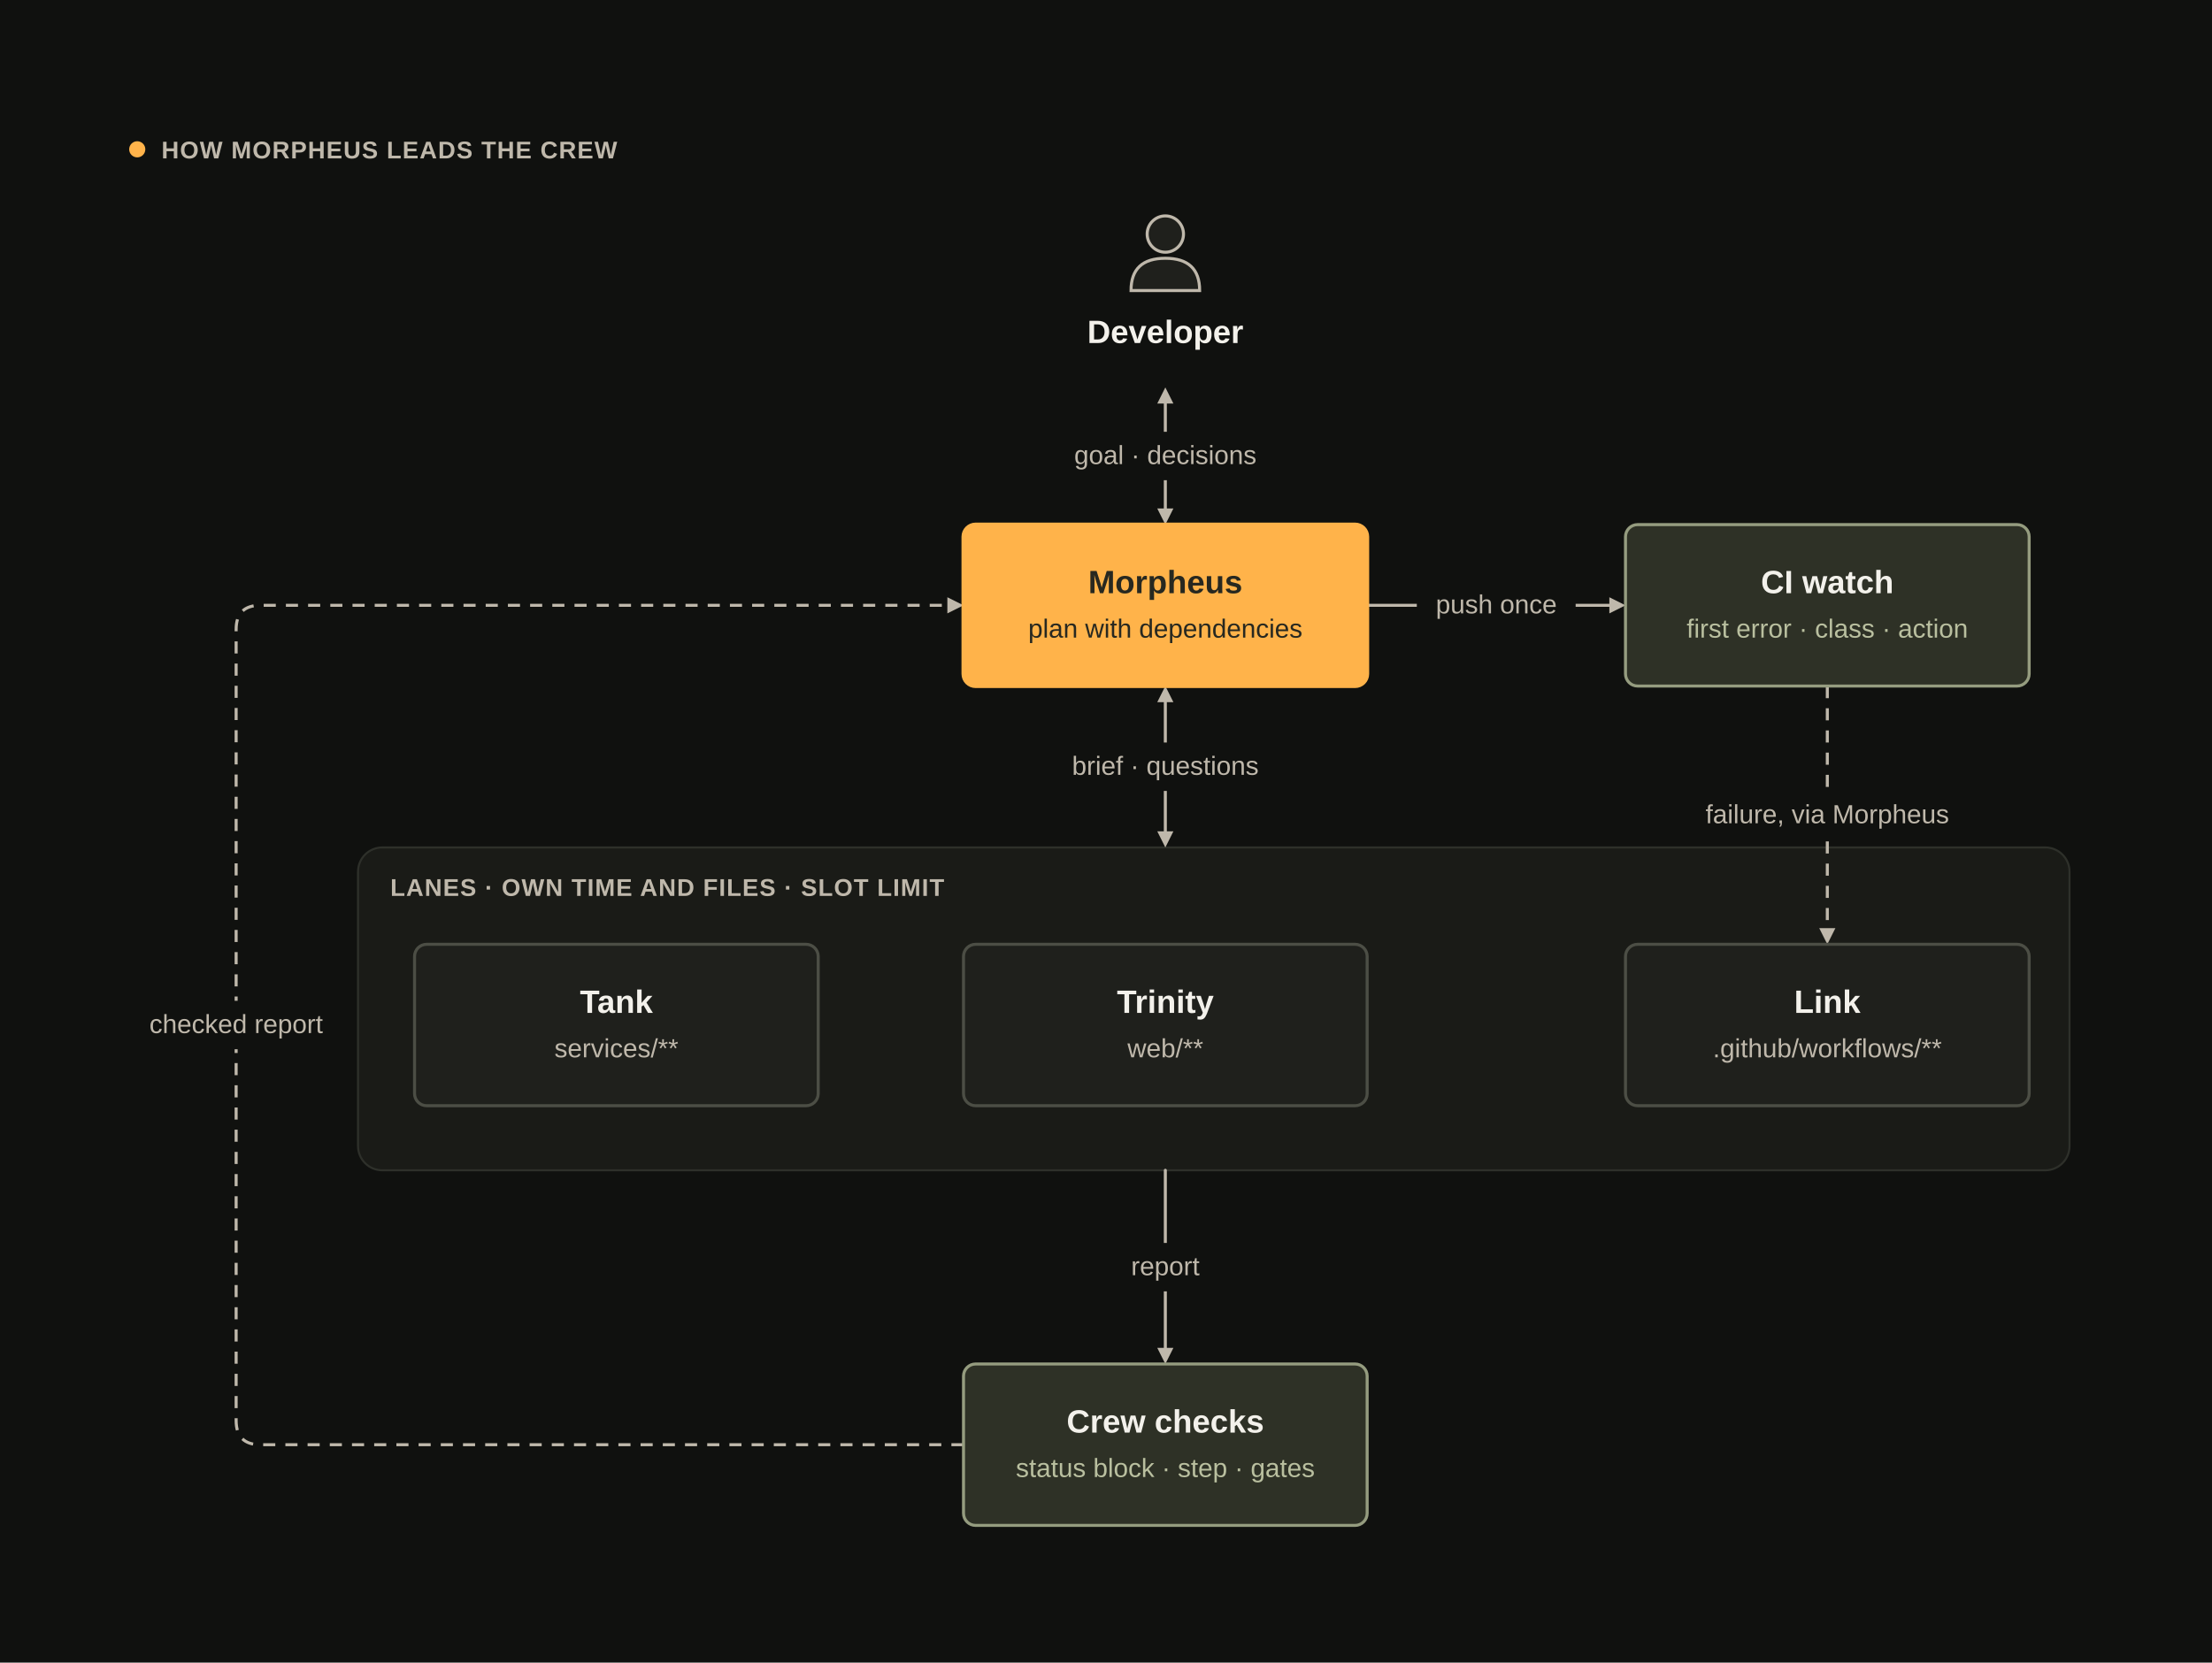
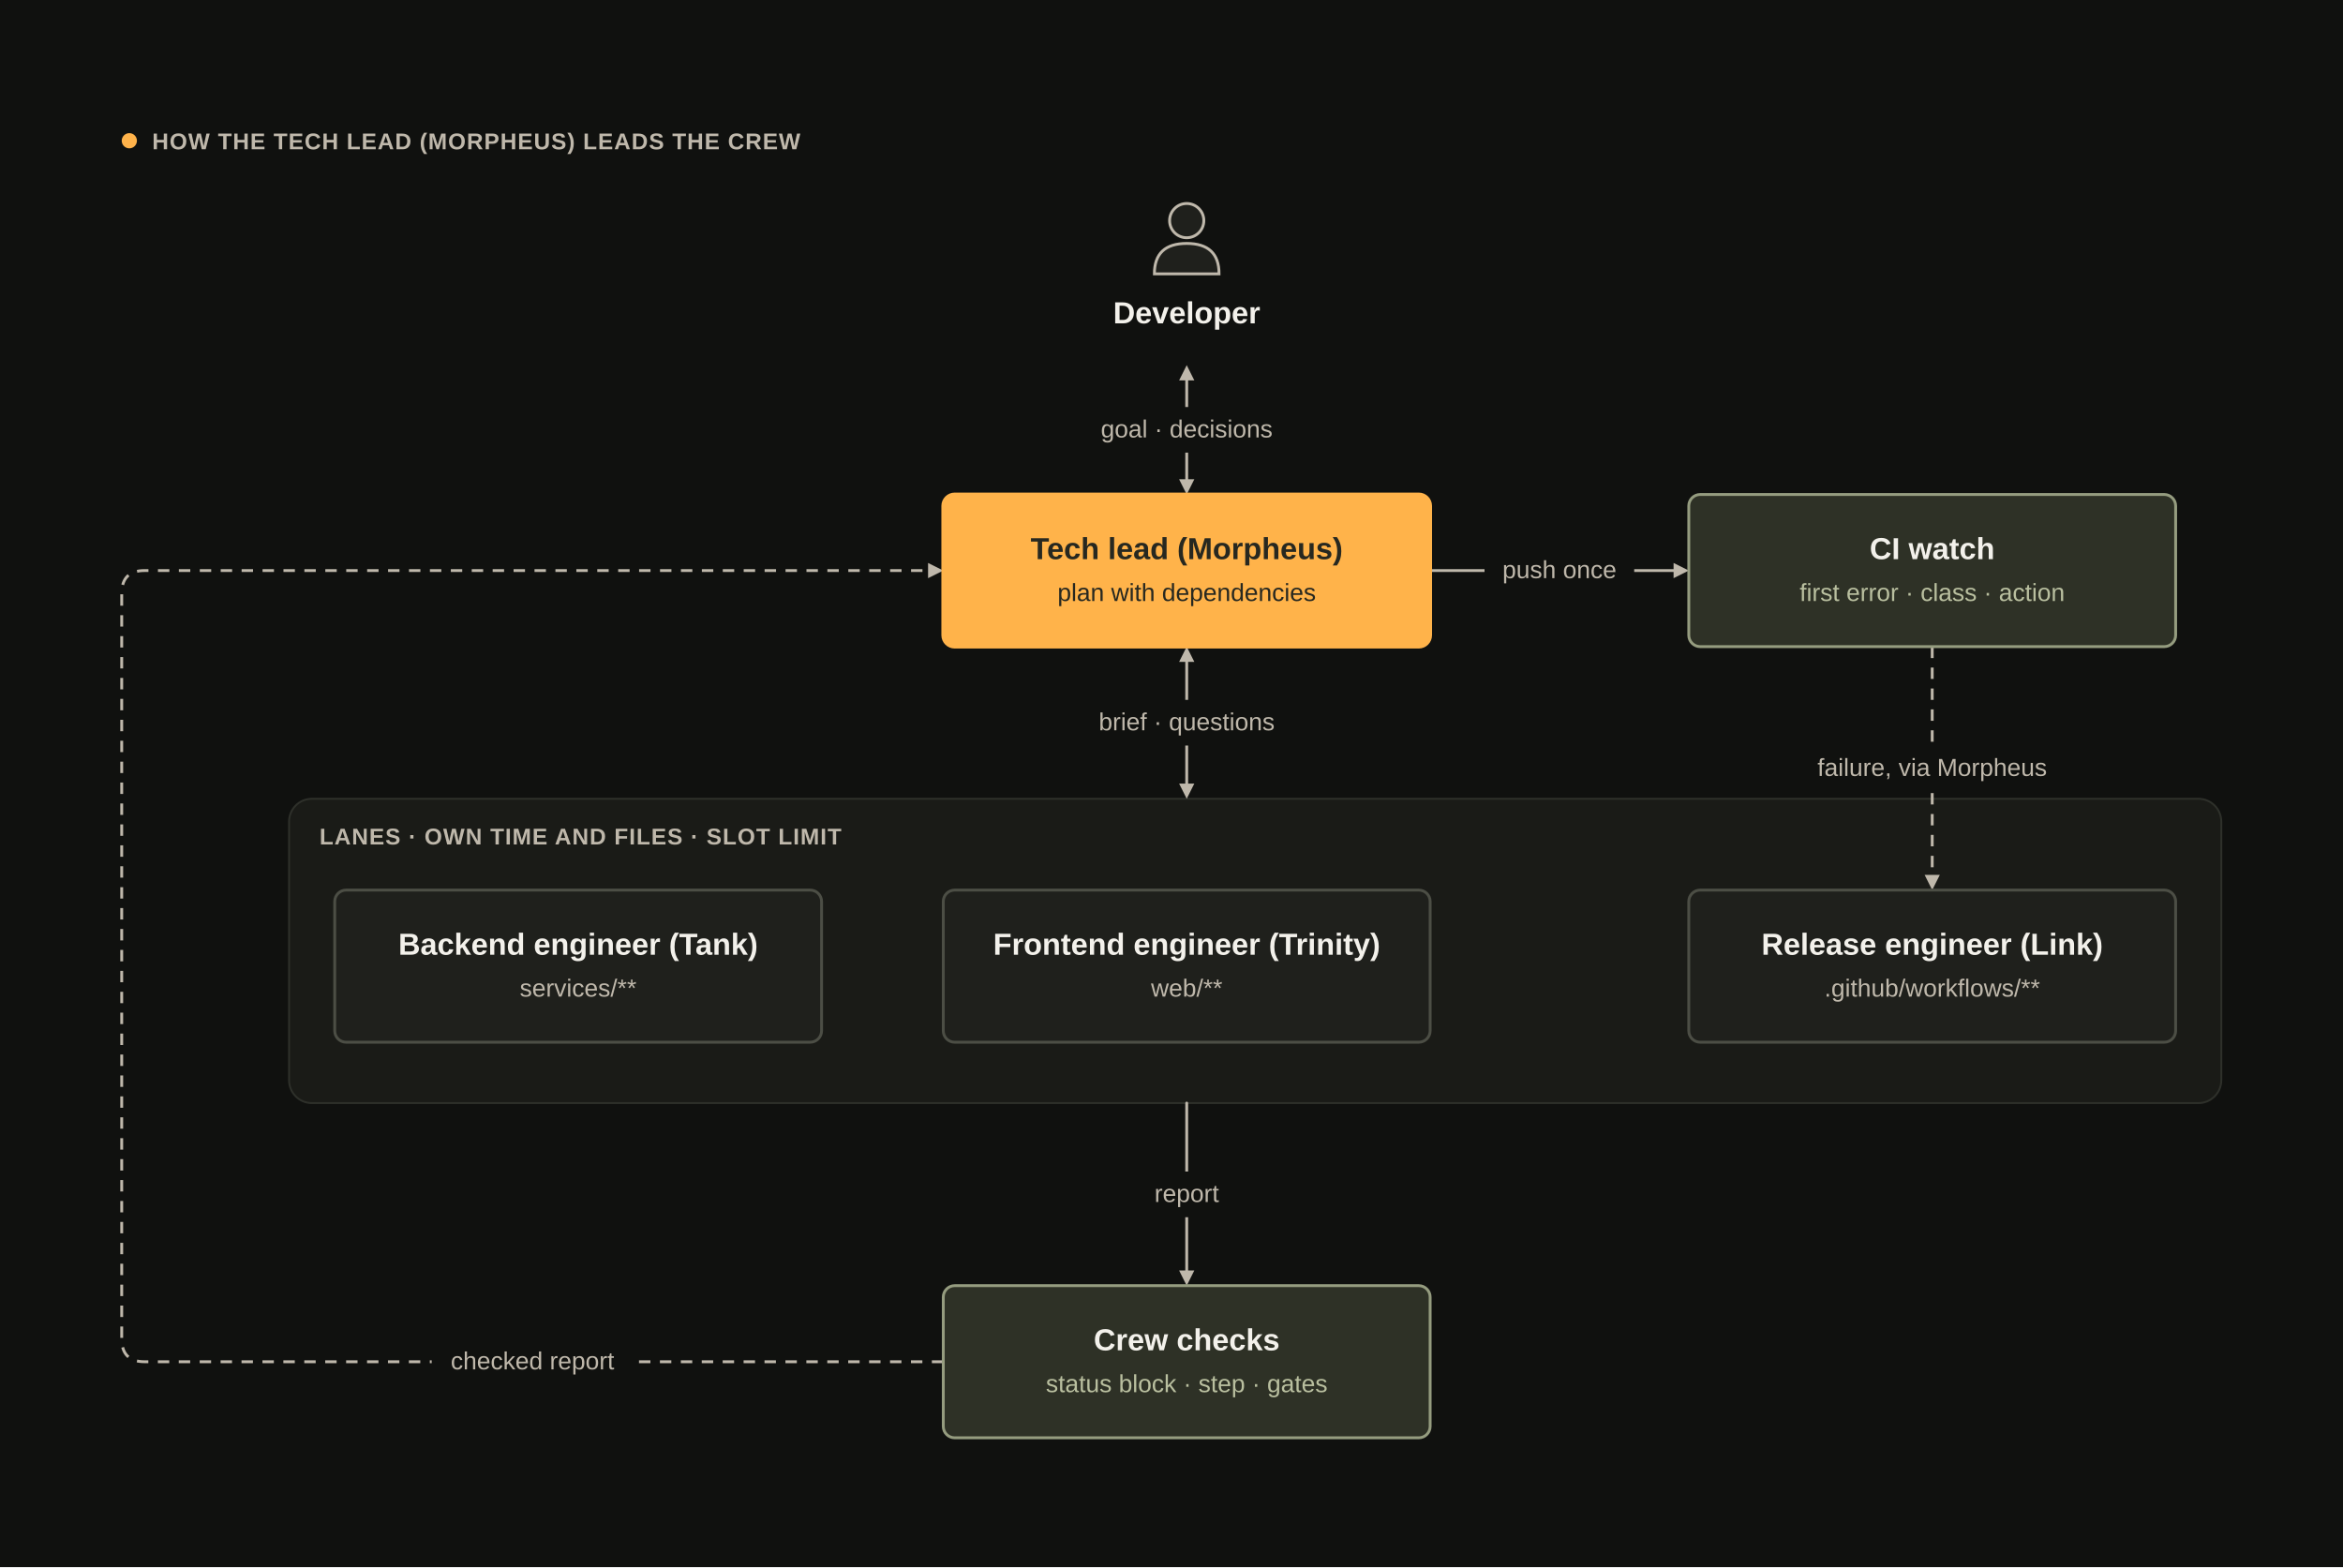
- <svg xmlns="http://www.w3.org/2000/svg" width="1096" height="824" viewBox="0 0 1096 824" role="img" aria-labelledby="dk-title dk-desc">
-   <rect width="1096" height="824" fill="#10110F" />
+ <svg xmlns="http://www.w3.org/2000/svg" width="1232" height="824" viewBox="0 0 1232 824" role="img" aria-labelledby="dk-title dk-desc">
+   <rect width="1232" height="824" fill="#10110F" />
  <g font-family="Manrope, 'Manrope Variable', system-ui, -apple-system, 'Segoe UI', Arial, sans-serif">
    <circle cx="68" cy="74" r="4" fill="#FFB34A" />
-     <text x="80" y="78.5" font-size="12" font-weight="600" fill="#BFB8AB" letter-spacing="0.48">HOW MORPHEUS LEADS THE CREW</text>
-     <g transform="translate(209.4,100.0)">
-       <rect x="-32.0" y="320.0" width="848.0" height="160.0" rx="12" fill="#1A1B17" stroke="#2E302A" stroke-width="1" />
-       <text x="-16.0" y="344.0" font-size="12" font-weight="600" fill="#BFB8AB" text-anchor="start" letter-spacing="0.48">LANES · OWN TIME AND FILES · SLOT LIMIT</text>
-       <path d="M368.0,99.5 L368.0,152.5" fill="none" stroke="#BFB8AB" stroke-width="1.5" stroke-linejoin="round" stroke-linecap="round" />
-       <polygon points="368.0,160.0 364.0,152.0 372.0,152.0" fill="#BFB8AB" />
-       <polygon points="368.0,92.0 372.0,100.0 364.0,100.0" fill="#BFB8AB" />
-       <rect x="313.1" y="114.0" width="109.8" height="24.0" rx="11.0" fill="#10110F" />
-       <text x="368.0" y="130.0" font-size="13" font-weight="400" fill="#BFB8AB" text-anchor="middle">goal · decisions</text>
-       <path d="M368.0,247.5 L368.0,312.5" fill="none" stroke="#BFB8AB" stroke-width="1.5" stroke-linejoin="round" stroke-linecap="round" />
-       <polygon points="368.0,320.0 364.0,312.0 372.0,312.0" fill="#BFB8AB" />
-       <polygon points="368.0,240.0 372.0,248.0 364.0,248.0" fill="#BFB8AB" />
-       <rect x="312.0" y="268.0" width="112.1" height="24.0" rx="11.0" fill="#10110F" />
-       <text x="368.0" y="284.0" font-size="13" font-weight="400" fill="#BFB8AB" text-anchor="middle">brief · questions</text>
-       <path d="M368.0,480.0 L368.0,568.5" fill="none" stroke="#BFB8AB" stroke-width="1.5" stroke-linejoin="round" stroke-linecap="round" />
-       <polygon points="368.0,576.0 364.0,568.0 372.0,568.0" fill="#BFB8AB" />
-       <rect x="342.2" y="516.0" width="51.6" height="24.0" rx="11.0" fill="#10110F" />
-       <text x="368.0" y="532.0" font-size="13" font-weight="400" fill="#BFB8AB" text-anchor="middle">report</text>
-       <path d="M268.0,616.0 L-80.4,616.0 Q-92.4,616.0 -92.4,604.0 L-92.4,212.0 Q-92.4,200.0 -80.4,200.0 L260.5,200.0" fill="none" stroke="#BFB8AB" stroke-width="1.5" stroke-linejoin="round" stroke-dasharray="6 5" stroke-linecap="butt" />
-       <polygon points="268.0,200.0 260.0,204.0 260.0,196.0" fill="#BFB8AB" />
-       <rect x="-145.4" y="396.0" width="105.9" height="24.0" rx="11.0" fill="#10110F" />
-       <text x="-92.4" y="412.0" font-size="13" font-weight="400" fill="#BFB8AB" text-anchor="middle">checked report</text>
-       <path d="M468.0,200.0 L588.5,200.0" fill="none" stroke="#BFB8AB" stroke-width="1.5" stroke-linejoin="round" stroke-linecap="round" />
-       <polygon points="596.0,200.0 588.0,204.0 588.0,196.0" fill="#BFB8AB" />
-       <rect x="492.6" y="188.0" width="78.7" height="24.0" rx="11.0" fill="#10110F" />
-       <text x="532.0" y="204.0" font-size="13" font-weight="400" fill="#BFB8AB" text-anchor="middle">push once</text>
-       <path d="M696.0,240.0 L696.0,360.5" fill="none" stroke="#BFB8AB" stroke-width="1.5" stroke-linejoin="round" stroke-dasharray="6 5" stroke-linecap="butt" />
-       <polygon points="696.0,368.0 692.0,360.0 700.0,360.0" fill="#BFB8AB" />
-       <rect x="624.9" y="292.0" width="142.3" height="24.0" rx="11.0" fill="#10110F" />
-       <text x="696.0" y="308.0" font-size="13" font-weight="400" fill="#BFB8AB" text-anchor="middle">failure, via Morpheus</text>
-       <circle cx="368.0" cy="16.0" r="9" fill="#1F201C" stroke="#BFB8AB" stroke-width="1.5" />
-       <path d="M351.0,44.0 Q351.0,28.0 368.0,28.0 Q385.0,28.0 385.0,44.0 Z" fill="#1F201C" stroke="#BFB8AB" stroke-width="1.5" />
-       <text x="368.0" y="70.0" font-size="16" font-weight="600" fill="#F3F1EB" text-anchor="middle">Developer</text>
-       <rect x="268.0" y="160.0" width="200.0" height="80.0" rx="6.0" fill="#FFB34A" stroke="#FFB34A" stroke-width="2" />
-       <text x="368.0" y="194.0" font-size="16" font-weight="600" fill="#272820" text-anchor="middle">Morpheus</text>
-       <text x="368.0" y="216.0" font-size="13" font-weight="400" fill="#272820" text-anchor="middle">plan with dependencies</text>
-       <rect x="596.0" y="160.0" width="200.0" height="80.0" rx="6.0" fill="#2E3126" stroke="#959C7F" stroke-width="1.5" />
-       <text x="696.0" y="194.0" font-size="16" font-weight="600" fill="#F3F1EB" text-anchor="middle">CI watch</text>
-       <text x="696.0" y="216.0" font-size="13" font-weight="400" fill="#B9BF9F" text-anchor="middle">first error · class · action</text>
-       <rect x="-4.0" y="368.0" width="200.0" height="80.0" rx="6.0" fill="#1F201C" stroke="#4C4E45" stroke-width="1.5" />
-       <text x="96.0" y="402.0" font-size="16" font-weight="600" fill="#F3F1EB" text-anchor="middle">Tank</text>
-       <text x="96.0" y="424.0" font-size="13" font-weight="400" fill="#BFB8AB" text-anchor="middle">services/**</text>
-       <rect x="268.0" y="368.0" width="200.0" height="80.0" rx="6.0" fill="#1F201C" stroke="#4C4E45" stroke-width="1.5" />
-       <text x="368.0" y="402.0" font-size="16" font-weight="600" fill="#F3F1EB" text-anchor="middle">Trinity</text>
-       <text x="368.0" y="424.0" font-size="13" font-weight="400" fill="#BFB8AB" text-anchor="middle">web/**</text>
-       <rect x="596.0" y="368.0" width="200.0" height="80.0" rx="6.0" fill="#1F201C" stroke="#4C4E45" stroke-width="1.5" />
-       <text x="696.0" y="402.0" font-size="16" font-weight="600" fill="#F3F1EB" text-anchor="middle">Link</text>
-       <text x="696.0" y="424.0" font-size="13" font-weight="400" fill="#BFB8AB" text-anchor="middle">.github/workflows/**</text>
-       <rect x="268.0" y="576.0" width="200.0" height="80.0" rx="6.0" fill="#2E3126" stroke="#959C7F" stroke-width="1.5" />
-       <text x="368.0" y="610.0" font-size="16" font-weight="600" fill="#F3F1EB" text-anchor="middle">Crew checks</text>
-       <text x="368.0" y="632.0" font-size="13" font-weight="400" fill="#B9BF9F" text-anchor="middle">status block · step · gates</text>
+     <text x="80" y="78.5" font-size="12" font-weight="600" fill="#BFB8AB" letter-spacing="0.48">HOW THE TECH LEAD (MORPHEUS) LEADS THE CREW</text>
+     <g transform="translate(176.0,100.0)">
+       <rect x="-24.0" y="320.0" width="1016.0" height="160.0" rx="12" fill="#1A1B17" stroke="#2E302A" stroke-width="1" />
+       <text x="-8.0" y="344.0" font-size="12" font-weight="600" fill="#BFB8AB" text-anchor="start" letter-spacing="0.48">LANES · OWN TIME AND FILES · SLOT LIMIT</text>
+       <path d="M448.0,99.5 L448.0,152.5" fill="none" stroke="#BFB8AB" stroke-width="1.5" stroke-linejoin="round" stroke-linecap="round" />
+       <polygon points="448.0,160.0 444.0,152.0 452.0,152.0" fill="#BFB8AB" />
+       <polygon points="448.0,92.0 452.0,100.0 444.0,100.0" fill="#BFB8AB" />
+       <rect x="393.1" y="114.0" width="109.8" height="24.0" rx="11.0" fill="#10110F" />
+       <text x="448.0" y="130.0" font-size="13" font-weight="400" fill="#BFB8AB" text-anchor="middle">goal · decisions</text>
+       <path d="M448.0,247.5 L448.0,312.5" fill="none" stroke="#BFB8AB" stroke-width="1.5" stroke-linejoin="round" stroke-linecap="round" />
+       <polygon points="448.0,320.0 444.0,312.0 452.0,312.0" fill="#BFB8AB" />
+       <polygon points="448.0,240.0 452.0,248.0 444.0,248.0" fill="#BFB8AB" />
+       <rect x="392.0" y="268.0" width="112.1" height="24.0" rx="11.0" fill="#10110F" />
+       <text x="448.0" y="284.0" font-size="13" font-weight="400" fill="#BFB8AB" text-anchor="middle">brief · questions</text>
+       <path d="M448.0,480.0 L448.0,568.5" fill="none" stroke="#BFB8AB" stroke-width="1.5" stroke-linejoin="round" stroke-linecap="round" />
+       <polygon points="448.0,576.0 444.0,568.0 452.0,568.0" fill="#BFB8AB" />
+       <rect x="422.2" y="516.0" width="51.6" height="24.0" rx="11.0" fill="#10110F" />
+       <text x="448.0" y="532.0" font-size="13" font-weight="400" fill="#BFB8AB" text-anchor="middle">report</text>
+       <path d="M320.0,616.0 L-100.0,616.0 Q-112.0,616.0 -112.0,604.0 L-112.0,212.0 Q-112.0,200.0 -100.0,200.0 L312.5,200.0" fill="none" stroke="#BFB8AB" stroke-width="1.5" stroke-linejoin="round" stroke-dasharray="6 5" stroke-linecap="butt" />
+       <polygon points="320.0,200.0 312.0,204.0 312.0,196.0" fill="#BFB8AB" />
+       <rect x="51.0" y="604.0" width="105.9" height="24.0" rx="11.0" fill="#10110F" />
+       <text x="104.0" y="620.0" font-size="13" font-weight="400" fill="#BFB8AB" text-anchor="middle">checked report</text>
+       <path d="M576.0,200.0 L704.5,200.0" fill="none" stroke="#BFB8AB" stroke-width="1.5" stroke-linejoin="round" stroke-linecap="round" />
+       <polygon points="712.0,200.0 704.0,204.0 704.0,196.0" fill="#BFB8AB" />
+       <rect x="604.6" y="188.0" width="78.7" height="24.0" rx="11.0" fill="#10110F" />
+       <text x="644.0" y="204.0" font-size="13" font-weight="400" fill="#BFB8AB" text-anchor="middle">push once</text>
+       <path d="M840.0,240.0 L840.0,360.5" fill="none" stroke="#BFB8AB" stroke-width="1.5" stroke-linejoin="round" stroke-dasharray="6 5" stroke-linecap="butt" />
+       <polygon points="840.0,368.0 836.0,360.0 844.0,360.0" fill="#BFB8AB" />
+       <rect x="768.9" y="292.0" width="142.3" height="24.0" rx="11.0" fill="#10110F" />
+       <text x="840.0" y="308.0" font-size="13" font-weight="400" fill="#BFB8AB" text-anchor="middle">failure, via Morpheus</text>
+       <circle cx="448.0" cy="16.0" r="9" fill="#1F201C" stroke="#BFB8AB" stroke-width="1.5" />
+       <path d="M431.0,44.0 Q431.0,28.0 448.0,28.0 Q465.0,28.0 465.0,44.0 Z" fill="#1F201C" stroke="#BFB8AB" stroke-width="1.5" />
+       <text x="448.0" y="70.0" font-size="16" font-weight="600" fill="#F3F1EB" text-anchor="middle">Developer</text>
+       <rect x="320.0" y="160.0" width="256.0" height="80.0" rx="6.0" fill="#FFB34A" stroke="#FFB34A" stroke-width="2" />
+       <text x="448.0" y="194.0" font-size="16" font-weight="600" fill="#272820" text-anchor="middle">Tech lead (Morpheus)</text>
+       <text x="448.0" y="216.0" font-size="13" font-weight="400" fill="#272820" text-anchor="middle">plan with dependencies</text>
+       <rect x="712.0" y="160.0" width="256.0" height="80.0" rx="6.0" fill="#2E3126" stroke="#959C7F" stroke-width="1.5" />
+       <text x="840.0" y="194.0" font-size="16" font-weight="600" fill="#F3F1EB" text-anchor="middle">CI watch</text>
+       <text x="840.0" y="216.0" font-size="13" font-weight="400" fill="#B9BF9F" text-anchor="middle">first error · class · action</text>
+       <rect x="0.0" y="368.0" width="256.0" height="80.0" rx="6.0" fill="#1F201C" stroke="#4C4E45" stroke-width="1.5" />
+       <text x="128.0" y="402.0" font-size="16" font-weight="600" fill="#F3F1EB" text-anchor="middle">Backend engineer (Tank)</text>
+       <text x="128.0" y="424.0" font-size="13" font-weight="400" fill="#BFB8AB" text-anchor="middle">services/**</text>
+       <rect x="320.0" y="368.0" width="256.0" height="80.0" rx="6.0" fill="#1F201C" stroke="#4C4E45" stroke-width="1.5" />
+       <text x="448.0" y="402.0" font-size="16" font-weight="600" fill="#F3F1EB" text-anchor="middle">Frontend engineer (Trinity)</text>
+       <text x="448.0" y="424.0" font-size="13" font-weight="400" fill="#BFB8AB" text-anchor="middle">web/**</text>
+       <rect x="712.0" y="368.0" width="256.0" height="80.0" rx="6.0" fill="#1F201C" stroke="#4C4E45" stroke-width="1.5" />
+       <text x="840.0" y="402.0" font-size="16" font-weight="600" fill="#F3F1EB" text-anchor="middle">Release engineer (Link)</text>
+       <text x="840.0" y="424.0" font-size="13" font-weight="400" fill="#BFB8AB" text-anchor="middle">.github/workflows/**</text>
+       <rect x="320.0" y="576.0" width="256.0" height="80.0" rx="6.0" fill="#2E3126" stroke="#959C7F" stroke-width="1.5" />
+       <text x="448.0" y="610.0" font-size="16" font-weight="600" fill="#F3F1EB" text-anchor="middle">Crew checks</text>
+       <text x="448.0" y="632.0" font-size="13" font-weight="400" fill="#B9BF9F" text-anchor="middle">status block · step · gates</text>
    </g>
  </g>
</svg>
